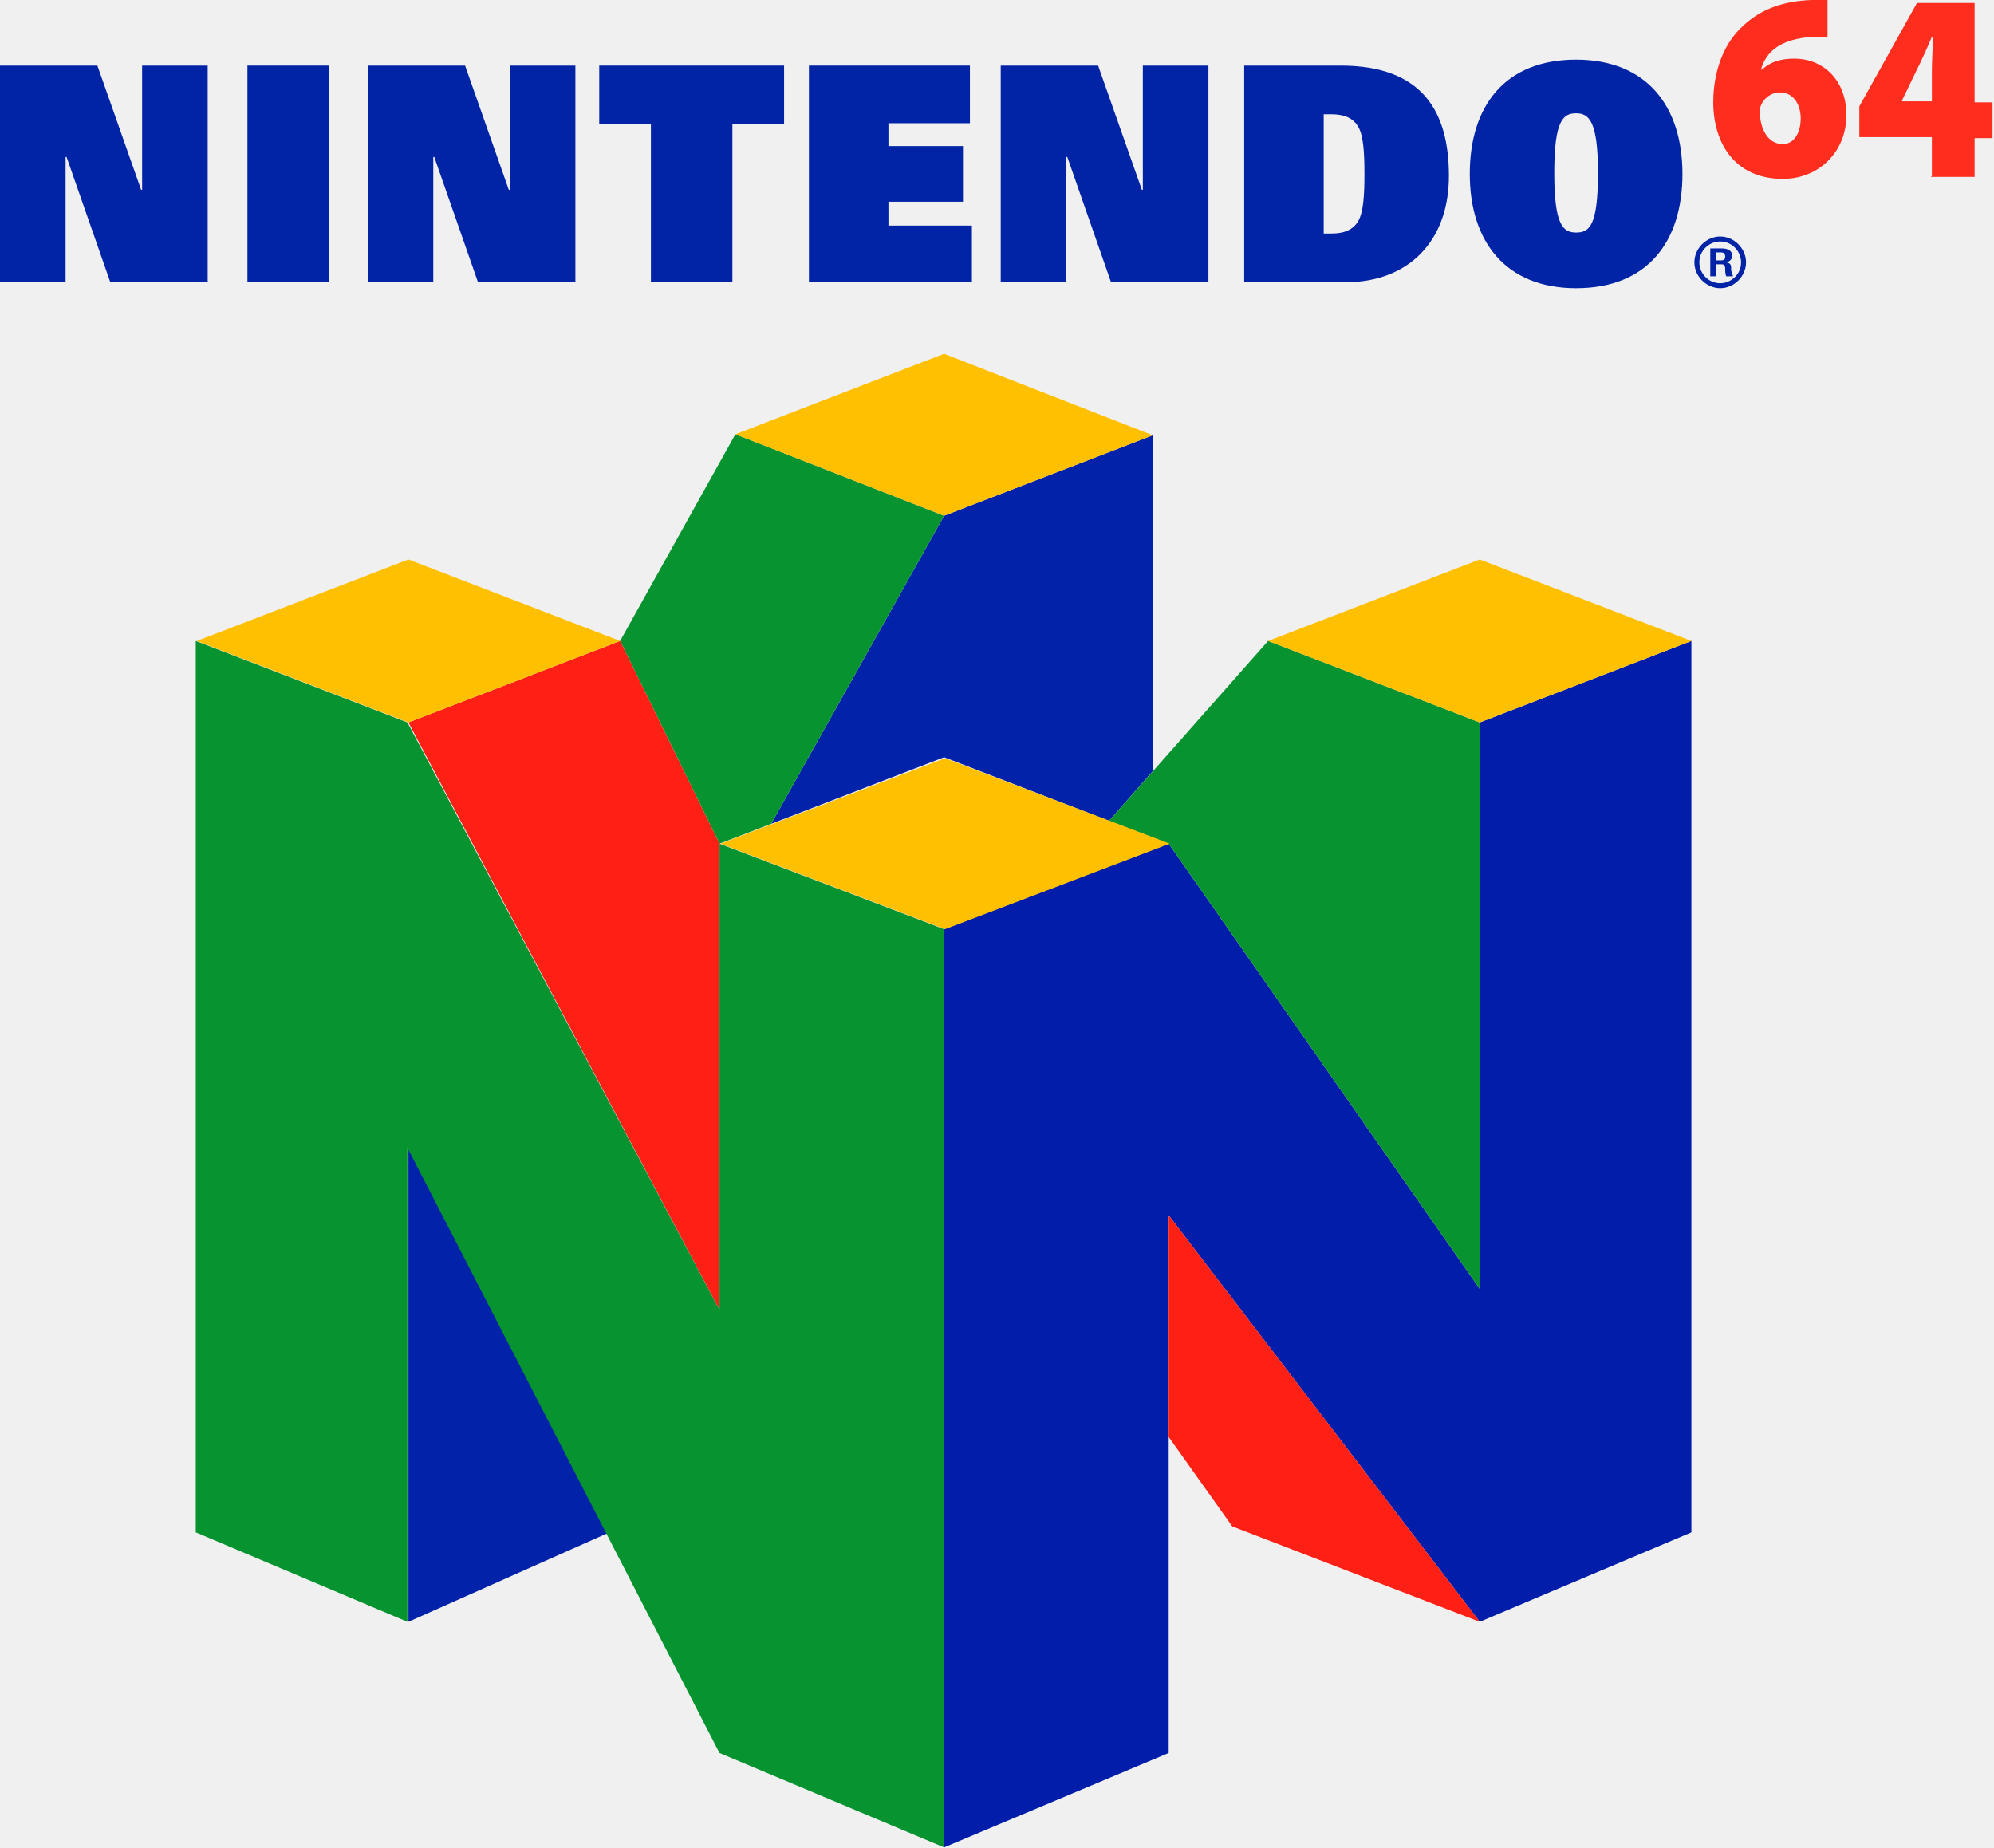
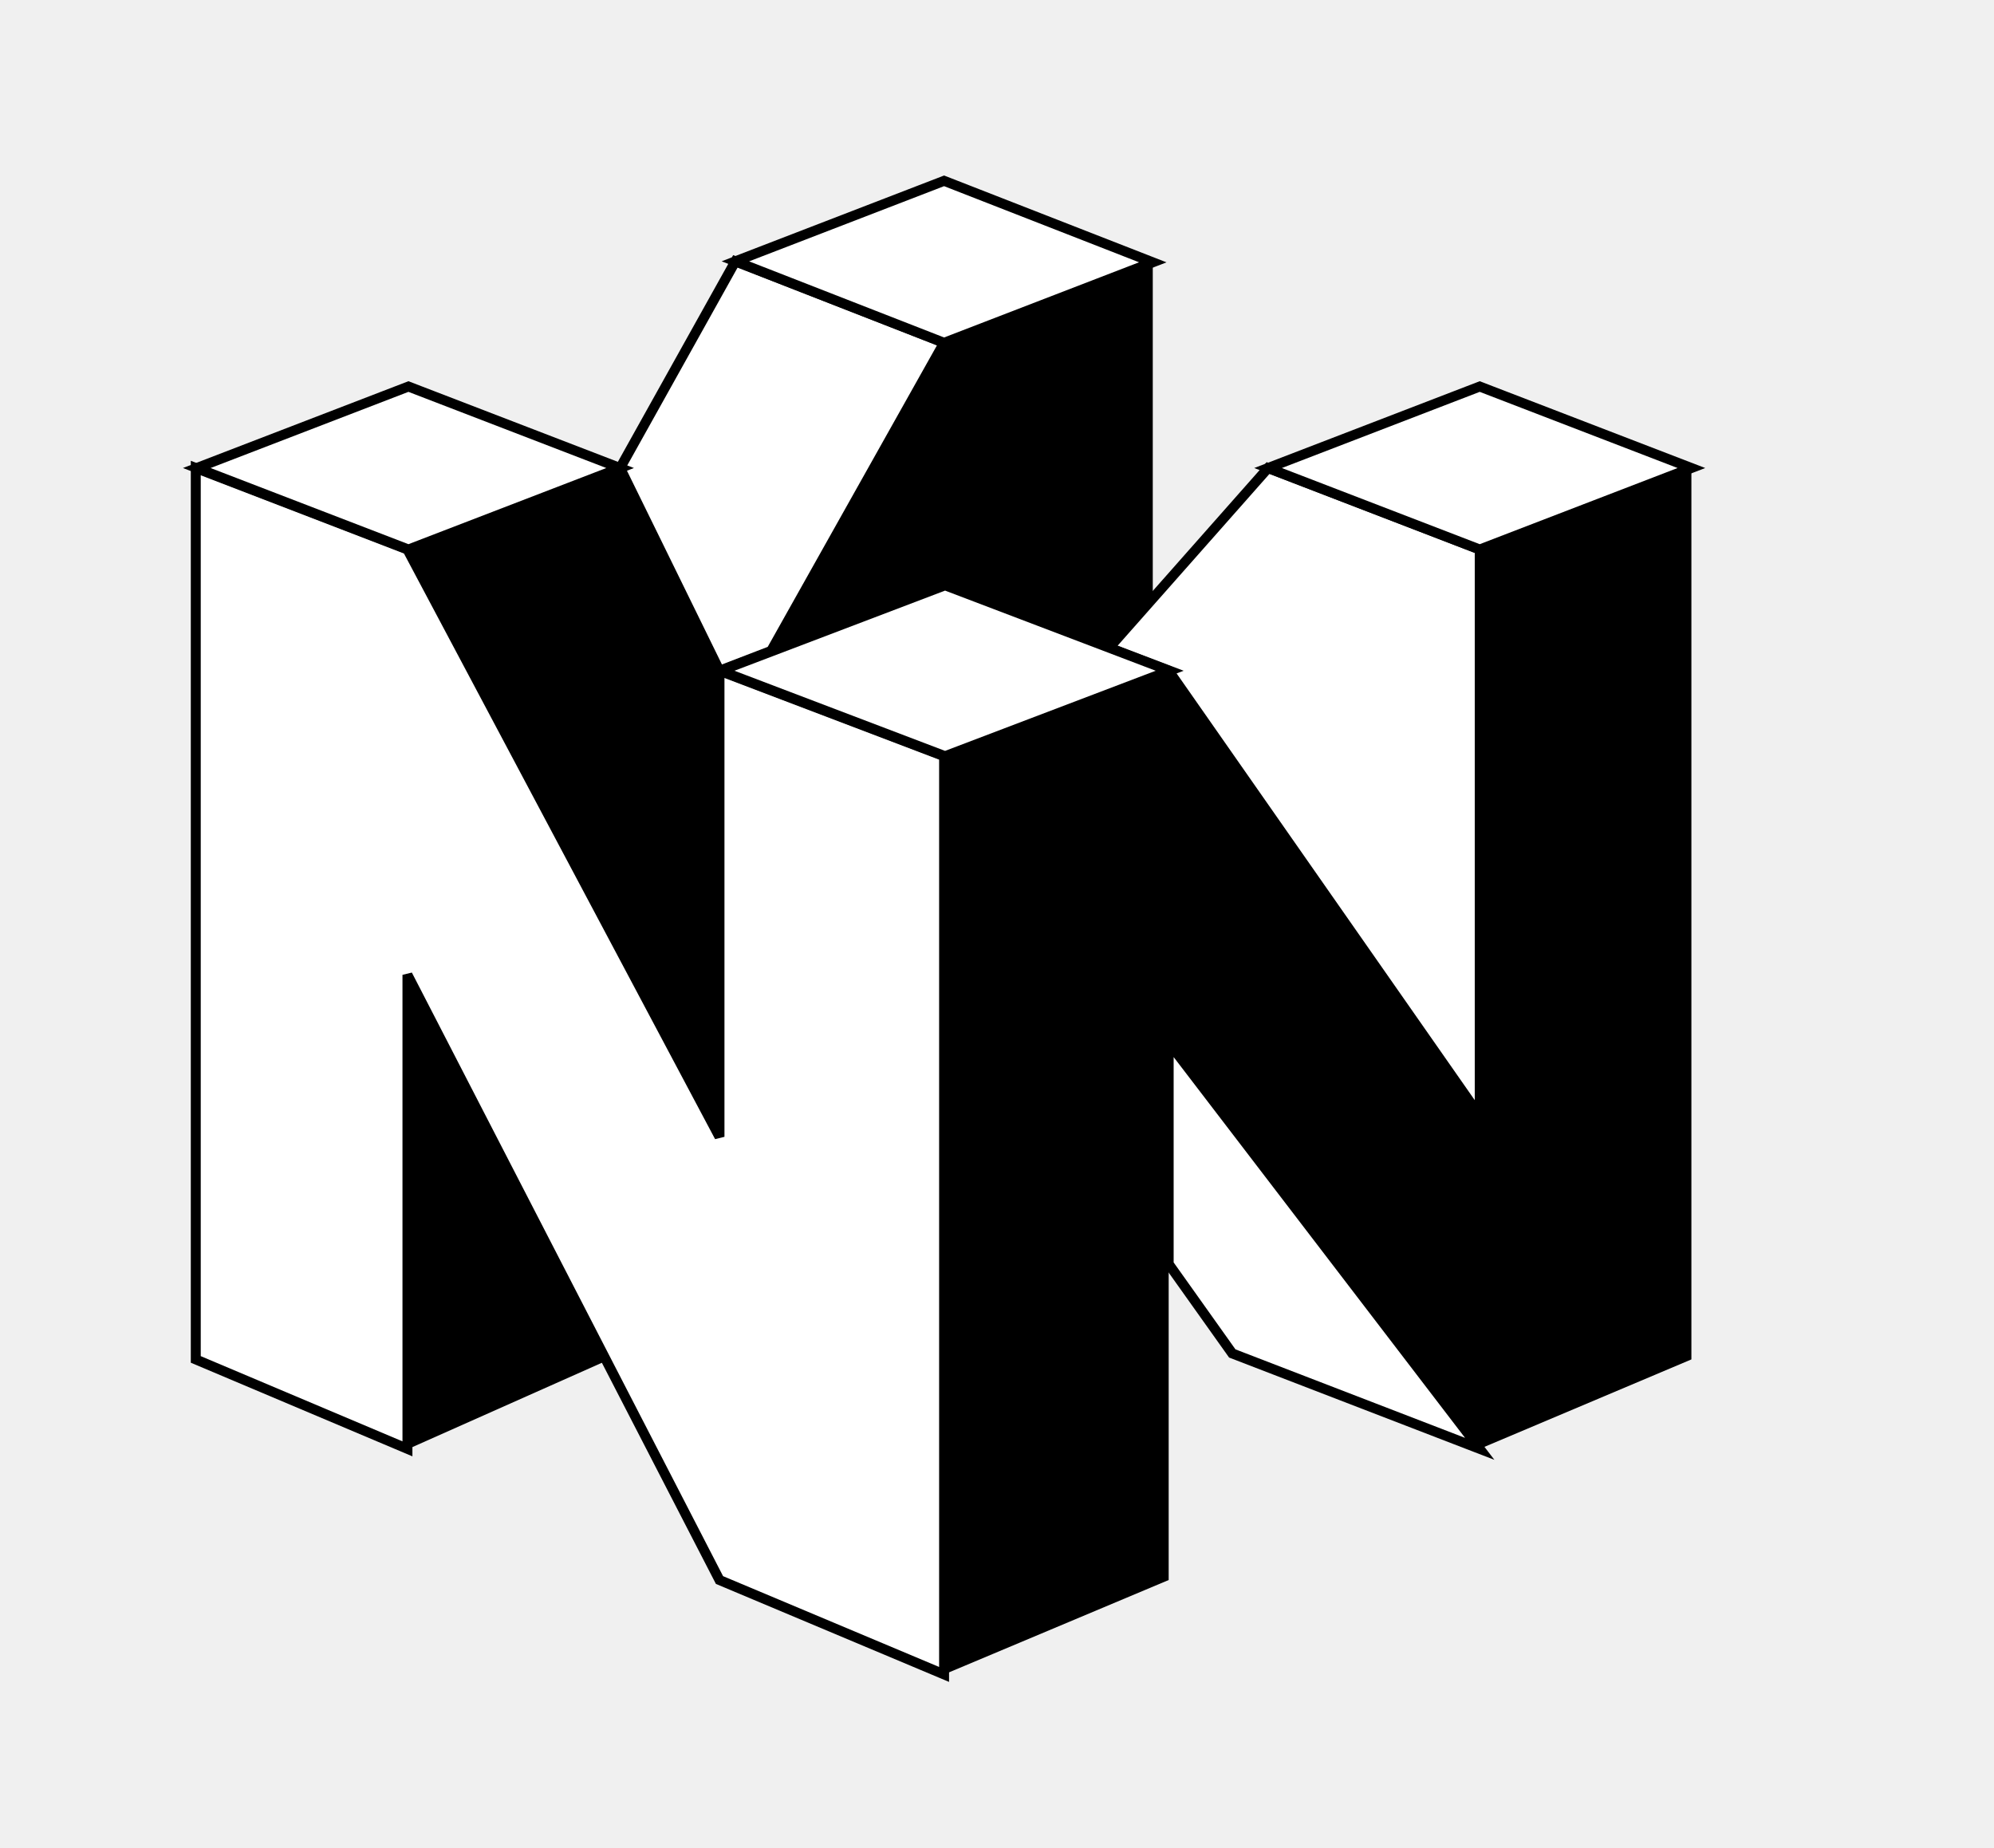
- <svg xmlns="http://www.w3.org/2000/svg" version="1.1" width="328.527" height="304.389" viewBox="0 0 500.0 463.264">
+ <svg xmlns="http://www.w3.org/2000/svg" version="1.1" width="328.527" height="304.389" viewBox="0 50 500.0 450">
+   <style type="text/css">
+ 
+ 	.black{fill:#000000;}
+ 	.white{fill:#ffffff; stroke: #000000;}
+ </style>
  <g transform="matrix(2.491904,0,0,2.491904,0,0)">
-     <path style="fill:#0222a9" d="m111.6,82.6 4.4,-5 0,-33.8-21,8.1 0,0-17.4,31 17.4,-6.7z" />
-     <path style="fill:#011da9" d="m148.9,129.7 0,-57 21.3,-8.2 0,89.7-21.3,9 0,0-31.3,-40.9 0,54.1-22.6,9.5 0,-92.4 22.6,-8.6z" />
-     <path style="fill:#0222a9" d="m61.1,154.3-20,-38.8 0,47.7 0,0z" />
-     <path style="fill:#069330" d="m62.4,64.5 0,0 10,20.4 5.2,-2 17.4,-31-21,-8.2z" />
-     <path style="fill:#069330" d="m111.6,82.6 0,0 16,-18.1 21.3,8.2 0,57-31.3,-44.8z" />
-     <path style="fill:#069330" d="m95,185.9 0,-92.4-22.6,-8.6 0,46.9-31.4,-59.1 0,0-21.3,-8.2 0,89.7 21.3,9 0,-47.7 31.4,60.9z" />
-     <path style="fill:#fe2015" d="m41.1,72.7 21.3,-8.2 10,20.4 0,0 0,46.9z" />
-     <path style="fill:#fe2015" d="m117.6,144.6 6.4,9 24.9,9.6 0,0-31.3,-40.9z" />
-     <path style="fill:#ffc001" d="m72.5,84.9 22.6,-8.6 22.6,8.6 0,0-22.6,8.6z" />
-     <path style="fill:#ffc001" d="m148.9,56.3 21.3,8.2-21.3,8.2-21.3,-8.2 0,0z" />
-     <path style="fill:#ffc001" d="m41.1,56.3 21.3,8.2-21.3,8.2-21.3,-8.2 0,0z" />
-     <path style="fill:#ffc001" d="m95,35.6-21,8.1 21,8.2 21,-8.1 0,0z" />
-     <path style="fill:#0124a6" d="m125.2,6.6 9.7,0c8.3,0 10.9,4.7 10.9,11.1 0,6.6-4.1,10.7-10.4,10.7l -10.2,0 0,-21.8 0,0zm8,16.9 0.8,0c1.3,0 2.2,-0.4 2.7,-1.3 0.5,-0.9 0.6,-2.6 0.6,-4.7 0,-2.1-0.1,-3.8-0.6,-4.7-0.5,-0.9-1.4,-1.3-2.7,-1.3l -0.8,0 0,11.9 0,0z" />
-     <path style="fill:#0124a6" d="m158.6,6c7.1,0 10.7,4.7 10.7,11.5 0,6.8-3.5,11.5-10.7,11.5-7.1,0-10.7,-4.7-10.7,-11.5 0,-6.8 3.5,-11.5 10.7,-11.5l0,0zm0,17.4c1.3,0 2.2,-0.6 2.2,-6 0,-5.2-0.9,-6-2.2,-6-1.3,0-2.2,0.7-2.2,6 2.7e-4,5.3 0.9,6 2.2,6l0,0z" />
-     <path style="fill:#0124a6" d="m173.1,23.8c -1.4,0-2.6,1.2-2.6,2.6 0,1.4 1.2,2.6 2.6,2.6 1.4,0 2.6,-1.2 2.6,-2.6 0,-1.4-1.2,-2.6-2.6,-2.6l0,0zm0,4.7c -1.2,0-2.1,-1-2.1,-2.1 0,-1.2 1,-2.1 2.1,-2.1 1.2,0 2.1,1 2.1,2.1 0,1.2-1,2.1-2.1,2.1l0,0z" />
-     <path style="fill:#0124a6" d="m172.7,27.8-0.6,0 0,-2.8 1.2,0c0.5,0 1,0.2 1,0.7 0,0.4-0.2,0.6-0.6,0.7l0,0c0.5,0.1 0.5,0.3 0.5,0.7 0,0.2 0.1,0.5 0.2,0.7l -0.7,0c -0.1,-0.3-0.1,-0.5-0.1,-0.8-0,-0.2-0.1,-0.4-0.3,-0.4l -0.6,0 0,1.1 0,0zm0,-1.6 0.5,0c0.3,-0 0.4,-0.1 0.4,-0.4 0,-0.3-0.2,-0.4-0.4,-0.4l -0.5,0 0,0.8 0,0z" />
-     <path style="fill:#0124a6" d="m14.3,6.6 0,12.5-0.1,0L9.8,6.6 0,6.6 0,28.4l6.6,0 0,-12.6 0.1,0 4.4,12.6 0,0 9.8,0 0,-21.8z" />
-     <path style="fill:#0124a6" d="m51.3,6.6 0,12.5-0.1,0-4.4,-12.5-9.8,0 0,21.8 6.6,0 0,-12.6 0.1,0 4.4,12.6 0,0 9.8,0 0,-21.8z" />
-     <path style="fill:#0124a6" d="m115,6.6 0,12.5-0.1,0-4.4,-12.5-9.8,0 0,21.8 6.6,0 0,-12.6 0.1,0 4.4,12.6 0,0 9.8,0 0,-21.8z" />
-     <path style="fill:#0124a6" d="m33.1,6.6 0,21.8-8.2,0 0,-21.8 0,0z" />
-     <path style="fill:#0124a6" d="m65.5,28.4 0,-15.9 0,0-5.2,0 0,-5.9 18.6,0 0,5.9-5.2,0 0,15.9z" />
-     <path style="fill:#0124a6" d="m89.4,12.4 0,2.3 7.5,0 0,5.6-7.5,0 0,2.4 8.4,0 0,5.7-16.4,0 0,-21.8 0,0 16.2,0 0,5.8z" />
-     <path style="fill:#ff2d1e" d="m184,3.7c -0.4,-0-0.9,-0-1.5,0-3.5,0.2-4.8,1.6-5.3,3.3l0.1,0c0.9,-0.8 1.9,-1.1 3.3,-1.1 2.7,0 5.2,2 5.2,5.7 0,3.6-2.7,6.4-6.4,6.4-4.9,0-7,-3.7-7,-7.7 0,-3.2 1.1,-6 3,-7.7 1.8,-1.7 4.1,-2.5 6.9,-2.6 0.7,-0 1.2,0 1.6,0l0,3.7-2.7e-4,0zm -4.6,10.8c1.1,0 1.8,-1.1 1.8,-2.6-0,-1.2-0.6,-2.6-2.1,-2.6-0.9,0-1.6,0.6-1.9,1.3-0.1,0.2-0.1,0.5-0.1,1 0.1,1.4 0.8,2.9 2.3,2.9l0,0 0,0z" />
-     <path style="fill:#ff2d1e" d="m194.4,17.7 0,-3.9-7.3,0 0,-3.1 5.8,-10.4 5.8,0 0,10 1.8,0 0,3.6-1.8,0 0,3.9-4.4,0 0,0zm0,-7.5 0,-3c0,-1.1 0.1,-2.3 0.1,-3.5l -0.1,0c -0.5,1.2-1,2.3-1.6,3.5l -1.4,2.9-0,0.1 3,0 0,-2.7e-4z" />
+     <path class="black" d="m111.6,82.6 4.4,-5 0,-33.8-21,8.1 0,0-17.4,31 17.4,-6.7z" />
+     <path class="black" d="m148.9,129.7 0,-57 21.3,-8.2 0,89.7-21.3,9 0,0-31.3,-40.9 0,54.1-22.6,9.5 0,-92.4 22.6,-8.6z" />
+     <path class="black" d="m61.1,154.3-20,-38.8 0,47.7 0,0z" />
+     <path class="white" d="m62.4,64.5 0,0 10,20.4 5.2,-2 17.4,-31-21,-8.2z" />
+     <path class="white" d="m111.6,82.6 0,0 16,-18.1 21.3,8.2 0,57-31.3,-44.8z" />
+     <path class="white" d="m95,185.9 0,-92.4-22.6,-8.6 0,46.9-31.4,-59.1 0,0-21.3,-8.2 0,89.7 21.3,9 0,-47.7 31.4,60.9z" />
+     <path class="black" d="m41.1,72.7 21.3,-8.2 10,20.4 0,0 0,46.9z" />
+     <path class="white" d="m117.6,144.6 6.4,9 24.9,9.6 0,0-31.3,-40.9z" />
+     <path class="white" d="m72.5,84.9 22.6,-8.6 22.6,8.6 0,0-22.6,8.6z" />
+     <path class="white" d="m148.9,56.3 21.3,8.2-21.3,8.2-21.3,-8.2 0,0z" />
+     <path class="white" d="m41.1,56.3 21.3,8.2-21.3,8.2-21.3,-8.2 0,0z" />
+     <path class="white" d="m95,35.6-21,8.1 21,8.2 21,-8.1 0,0z" />
  </g>
</svg>
